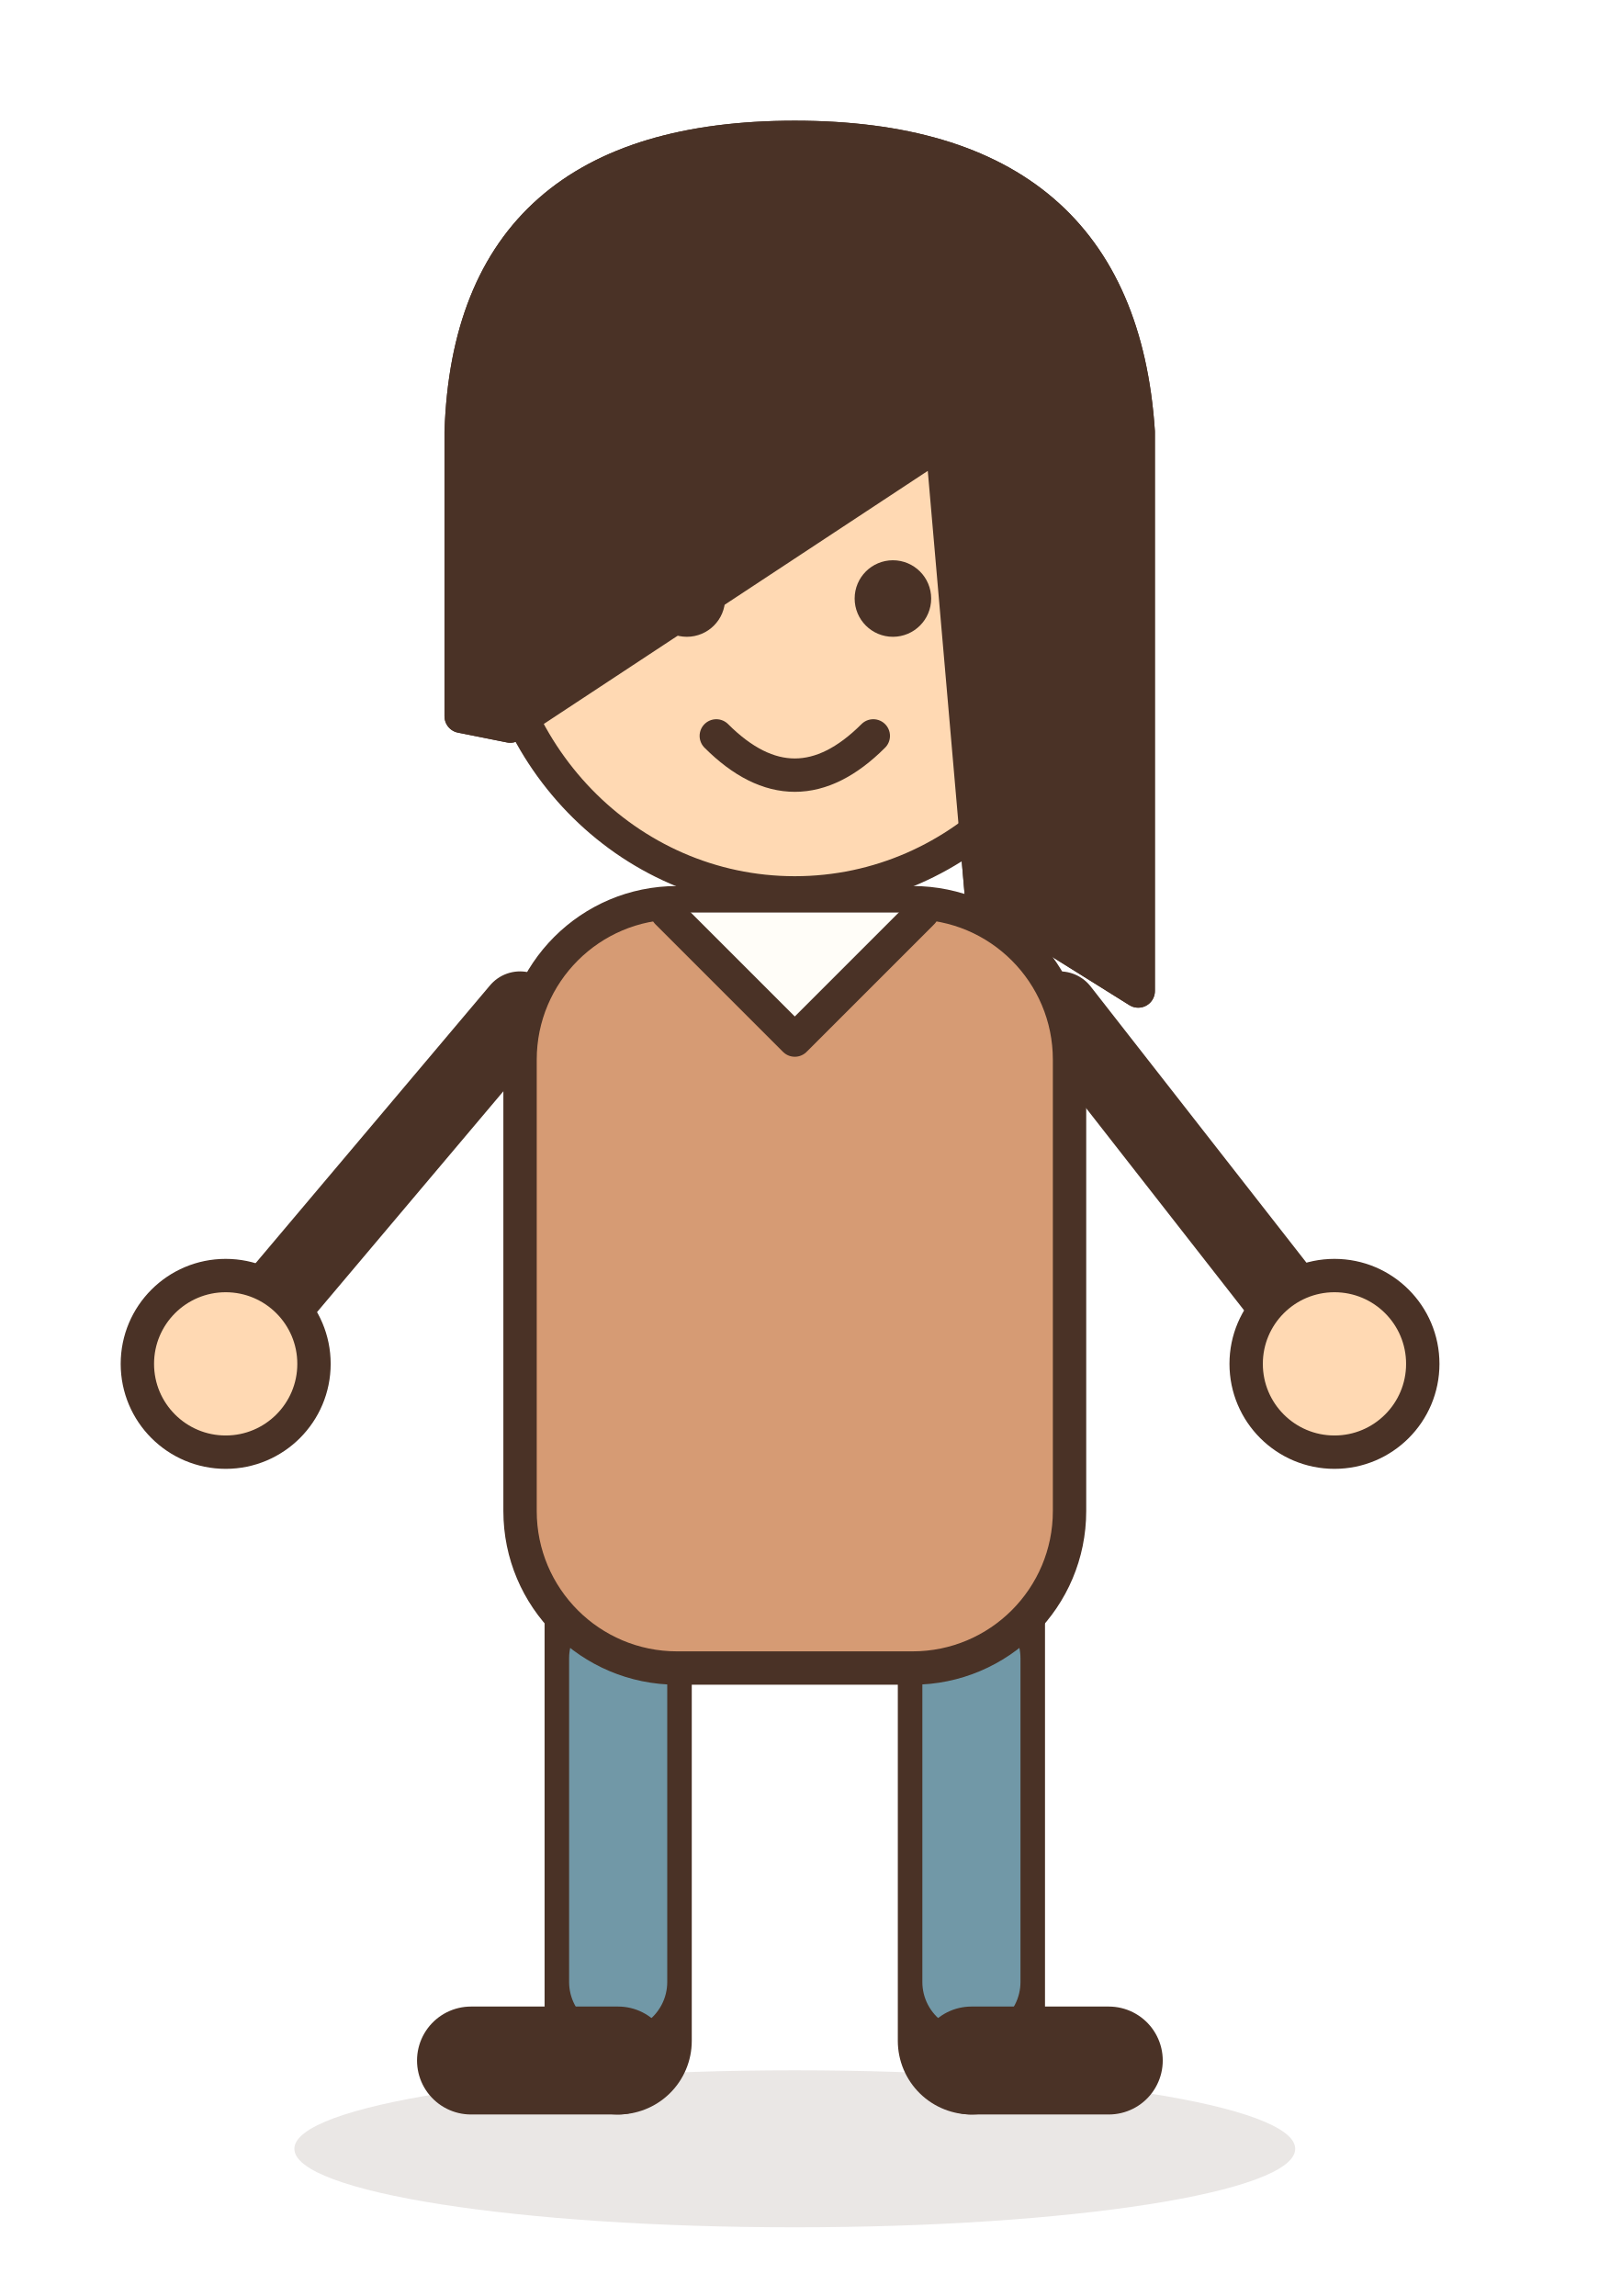
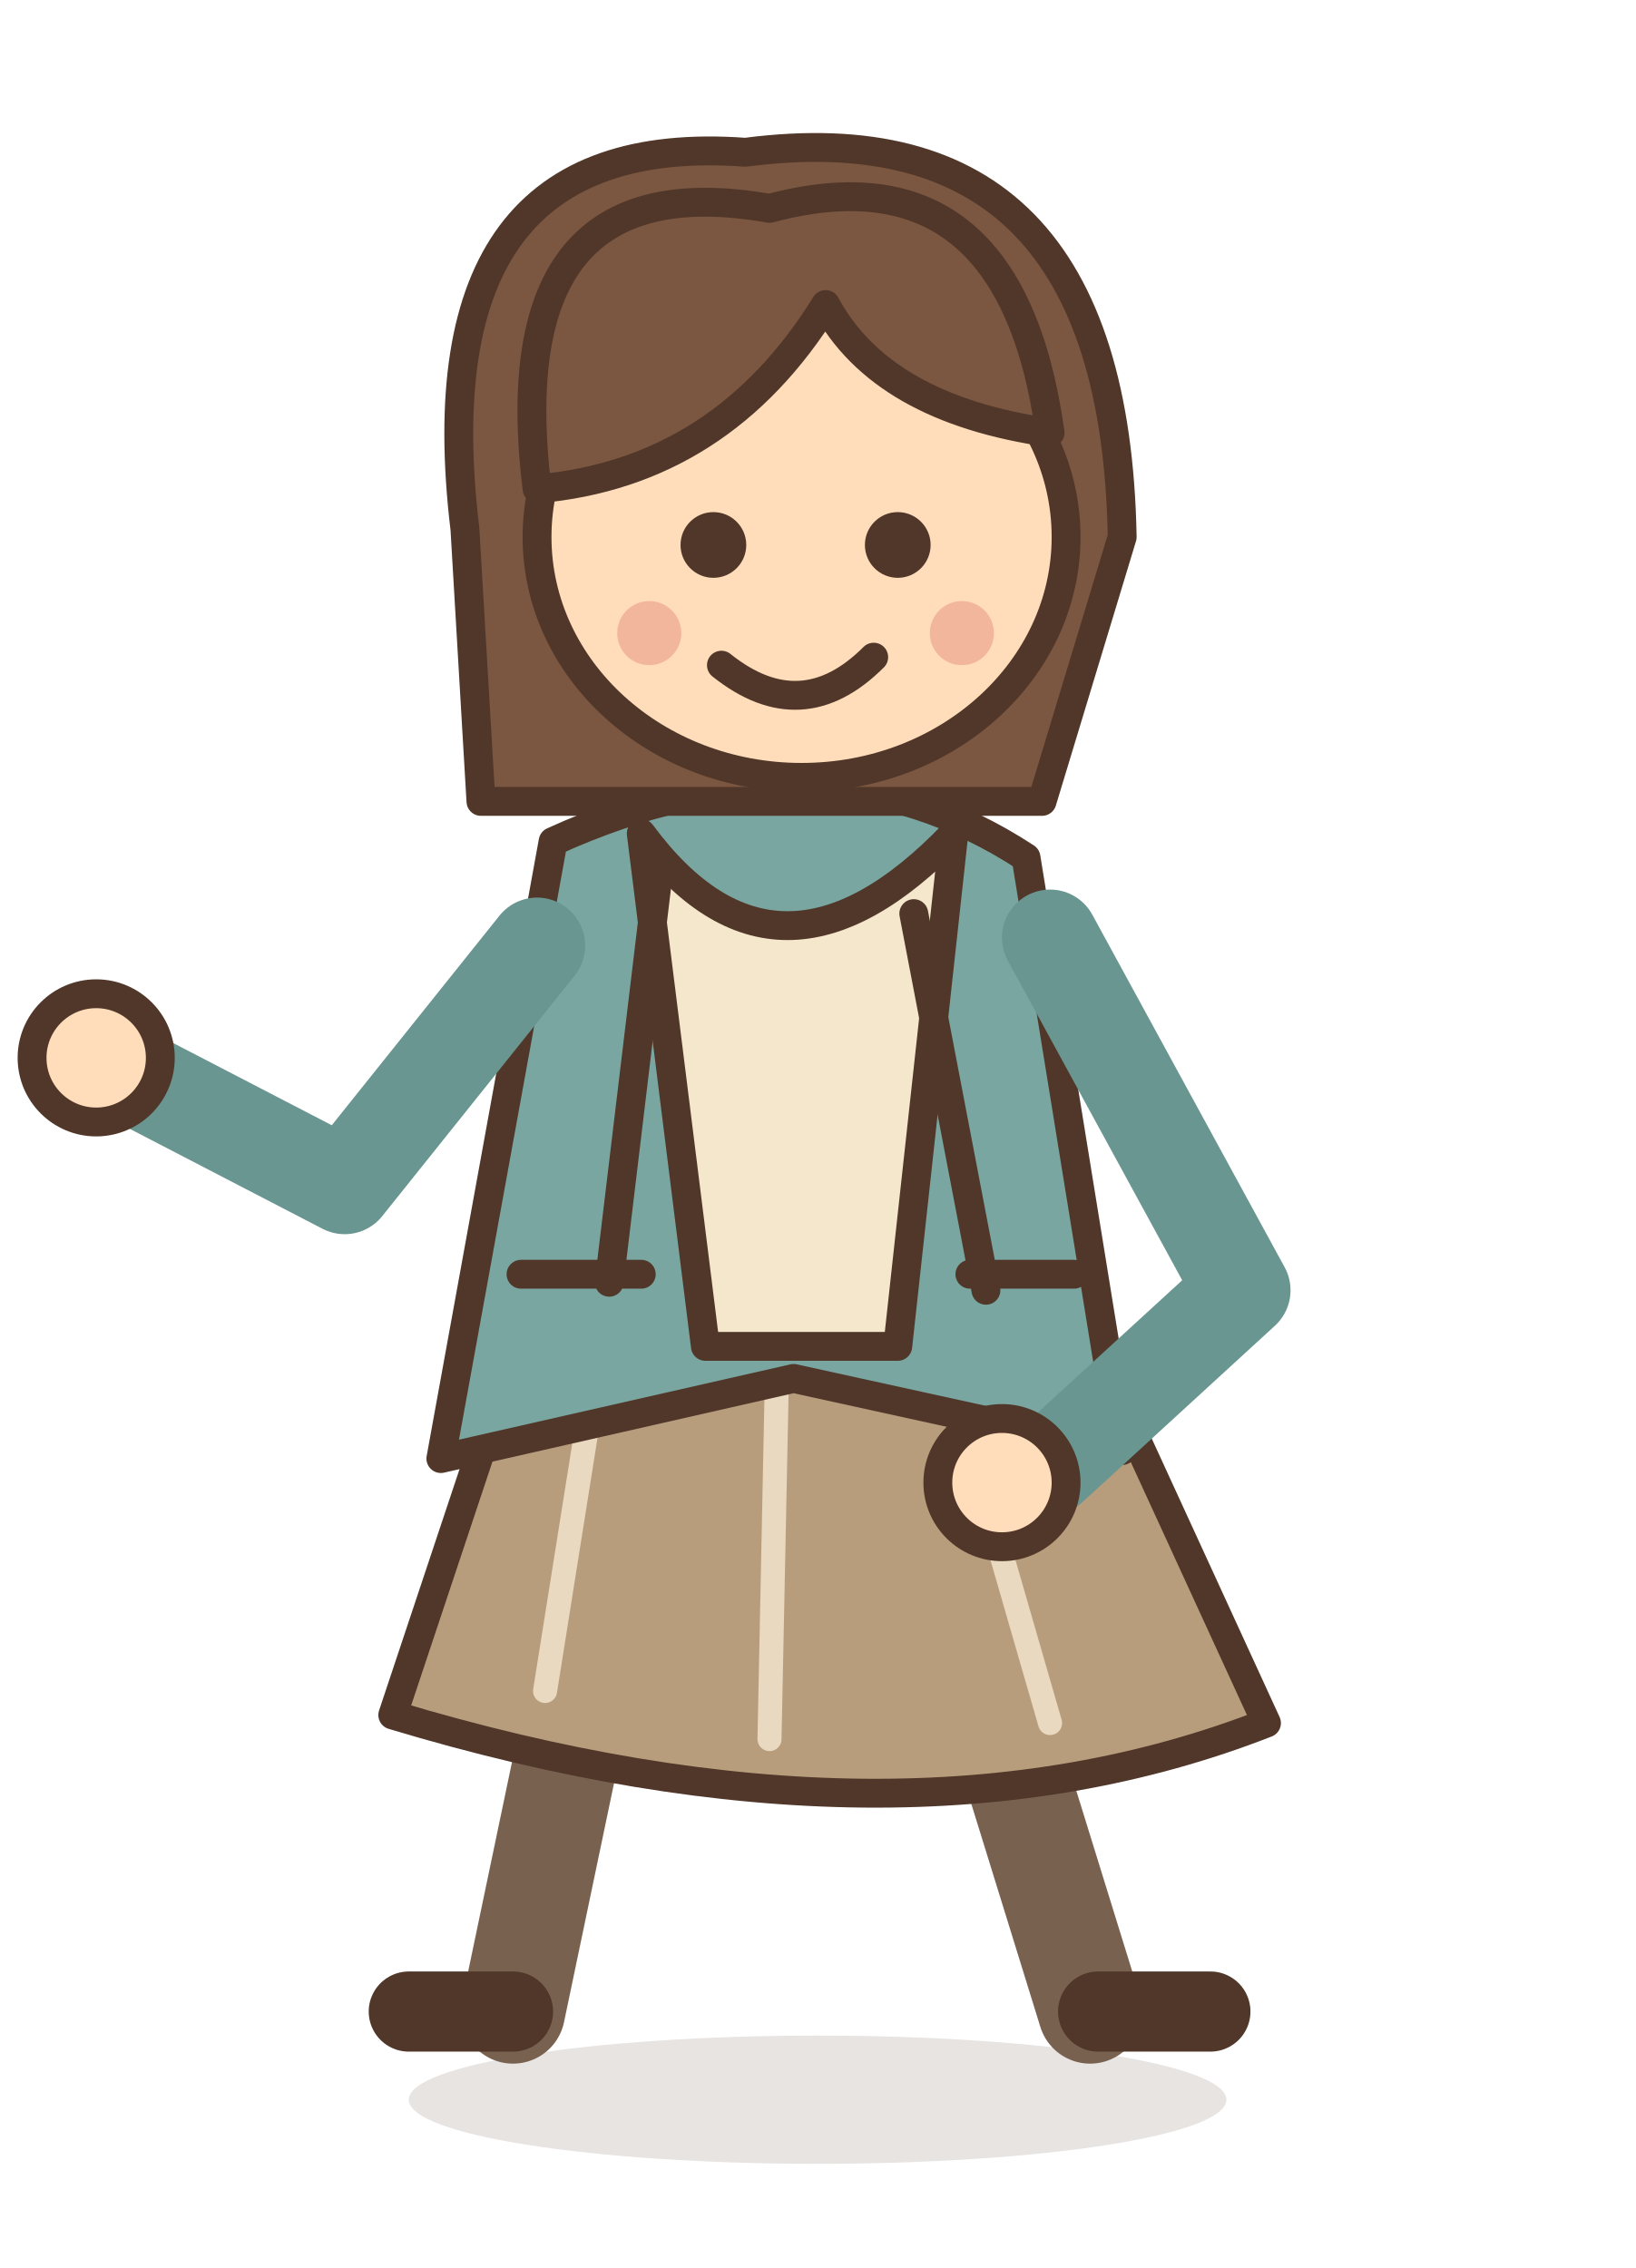
- <svg xmlns="http://www.w3.org/2000/svg" viewBox="0 0 164 234">
-   <g stroke="#4A3226" stroke-width="3.4" stroke-linecap="round" stroke-linejoin="round">
-     <ellipse cx="81" cy="219" rx="51" ry="8" fill="#4A3226" opacity=".12" stroke="none" />
-     <path d="M63 163v45M99 163v45" stroke="#4A3226" stroke-width="15" />
-     <path d="M63 169v33M99 169v33" stroke="#7198A7" stroke-width="10" />
-     <path d="M63 210H48M99 210h14" stroke-width="11" />
-     <path d="M47 73V44q1-30 34-30t35 30v57l-16-10-4-46-44 29z" fill="#4A3226" />
-     <ellipse cx="81" cy="59" rx="31" ry="32" fill="#FFD9B3" />
-     <path d="M47 73V44q1-30 34-30t35 30v57l-16-10-4-46-44 29z" fill="#4A3226" />
-     <circle cx="70" cy="61" r="2.2" fill="#4A3226" />
-     <circle cx="91" cy="61" r="2.2" fill="#4A3226" />
-     <path d="M73 75q8 8 16 0" fill="none" />
-     <path d="M53 103l-27 32M108 103l25 32" stroke-width="8" />
-     <circle cx="23" cy="139" r="9" fill="#FFD9B3" />
-     <circle cx="136" cy="139" r="9" fill="#FFD9B3" />
-     <rect x="53" y="92" width="56" height="78" rx="16" fill="#D69B74" />
-     <path d="M68 93l13 13 13-13" fill="#FFFDF8" />
+ <svg xmlns="http://www.w3.org/2000/svg" viewBox="0 0 204 283" fill="none" stroke="#503729" stroke-width="3.6" stroke-linejoin="round" stroke-linecap="round">
+   <g transform="translate(12 14) scale(1)">
+     <ellipse cx="90" cy="248" rx="51" ry="8" fill="#503729" opacity=".14" stroke="none" />
+     <path d="M61 194 52 237m59-42 13 42" fill="none" stroke="#796150" stroke-width="13" />
+     <path d="M52 237h-13M125 237h14" fill="none" stroke-width="10" />
+     <path d="M57 140h61l28 61q-46 18-109-1z" fill="#B89D7D" />
+     <path d="M63 153 56 197m29-43-1 49m22-47 13 45" fill="none" stroke="#E8D9C0" stroke-width="3" />
+     <path d="M57 91q33-15 59 2l12 74-41-9-44 10z" fill="#79A6A0" />
+     <path d="M68 90q17 23 39 0l-7 64H76z" fill="#F5E7CC" />
+     <path d="M70 96 64 146m38-46 9 47M53 145h15m41 0h13" fill="none" />
+     <path d="M55 104 31 134 4 120M119 103 143 147 119 169" fill="none" stroke="#699690" stroke-width="12" />
+     <circle cx="0" cy="118" r="8" fill="#FFDDBB" />
+     <circle cx="113" cy="171" r="8" fill="#FFDDBB" />
+     <path d="M46 52q-6-50 35-47 46-6 47 48l-10 33H48z" fill="#7B5640" />
+     <ellipse cx="88" cy="53" rx="33" ry="30" fill="#FFDDBB" />
+     <g transform="translate(88 53) scale(1)">
+       <path d="M-33-6q-5-41 29-35 30-8 35 28-21-3-28-16-13 21-36 23z" fill="#7B5640" />
+     </g>
+     <circle cx="77" cy="54" r="2.3" fill="#503729" />
+     <circle cx="100" cy="54" r="2.3" fill="#503729" />
+     <path d="M78 69q10 8 19-1" fill="none" />
+     <circle cx="69" cy="65" r="4" fill="#F2B69D" stroke="none" />
+     <circle cx="108" cy="65" r="4" fill="#F2B69D" stroke="none" />
  </g>
</svg>
